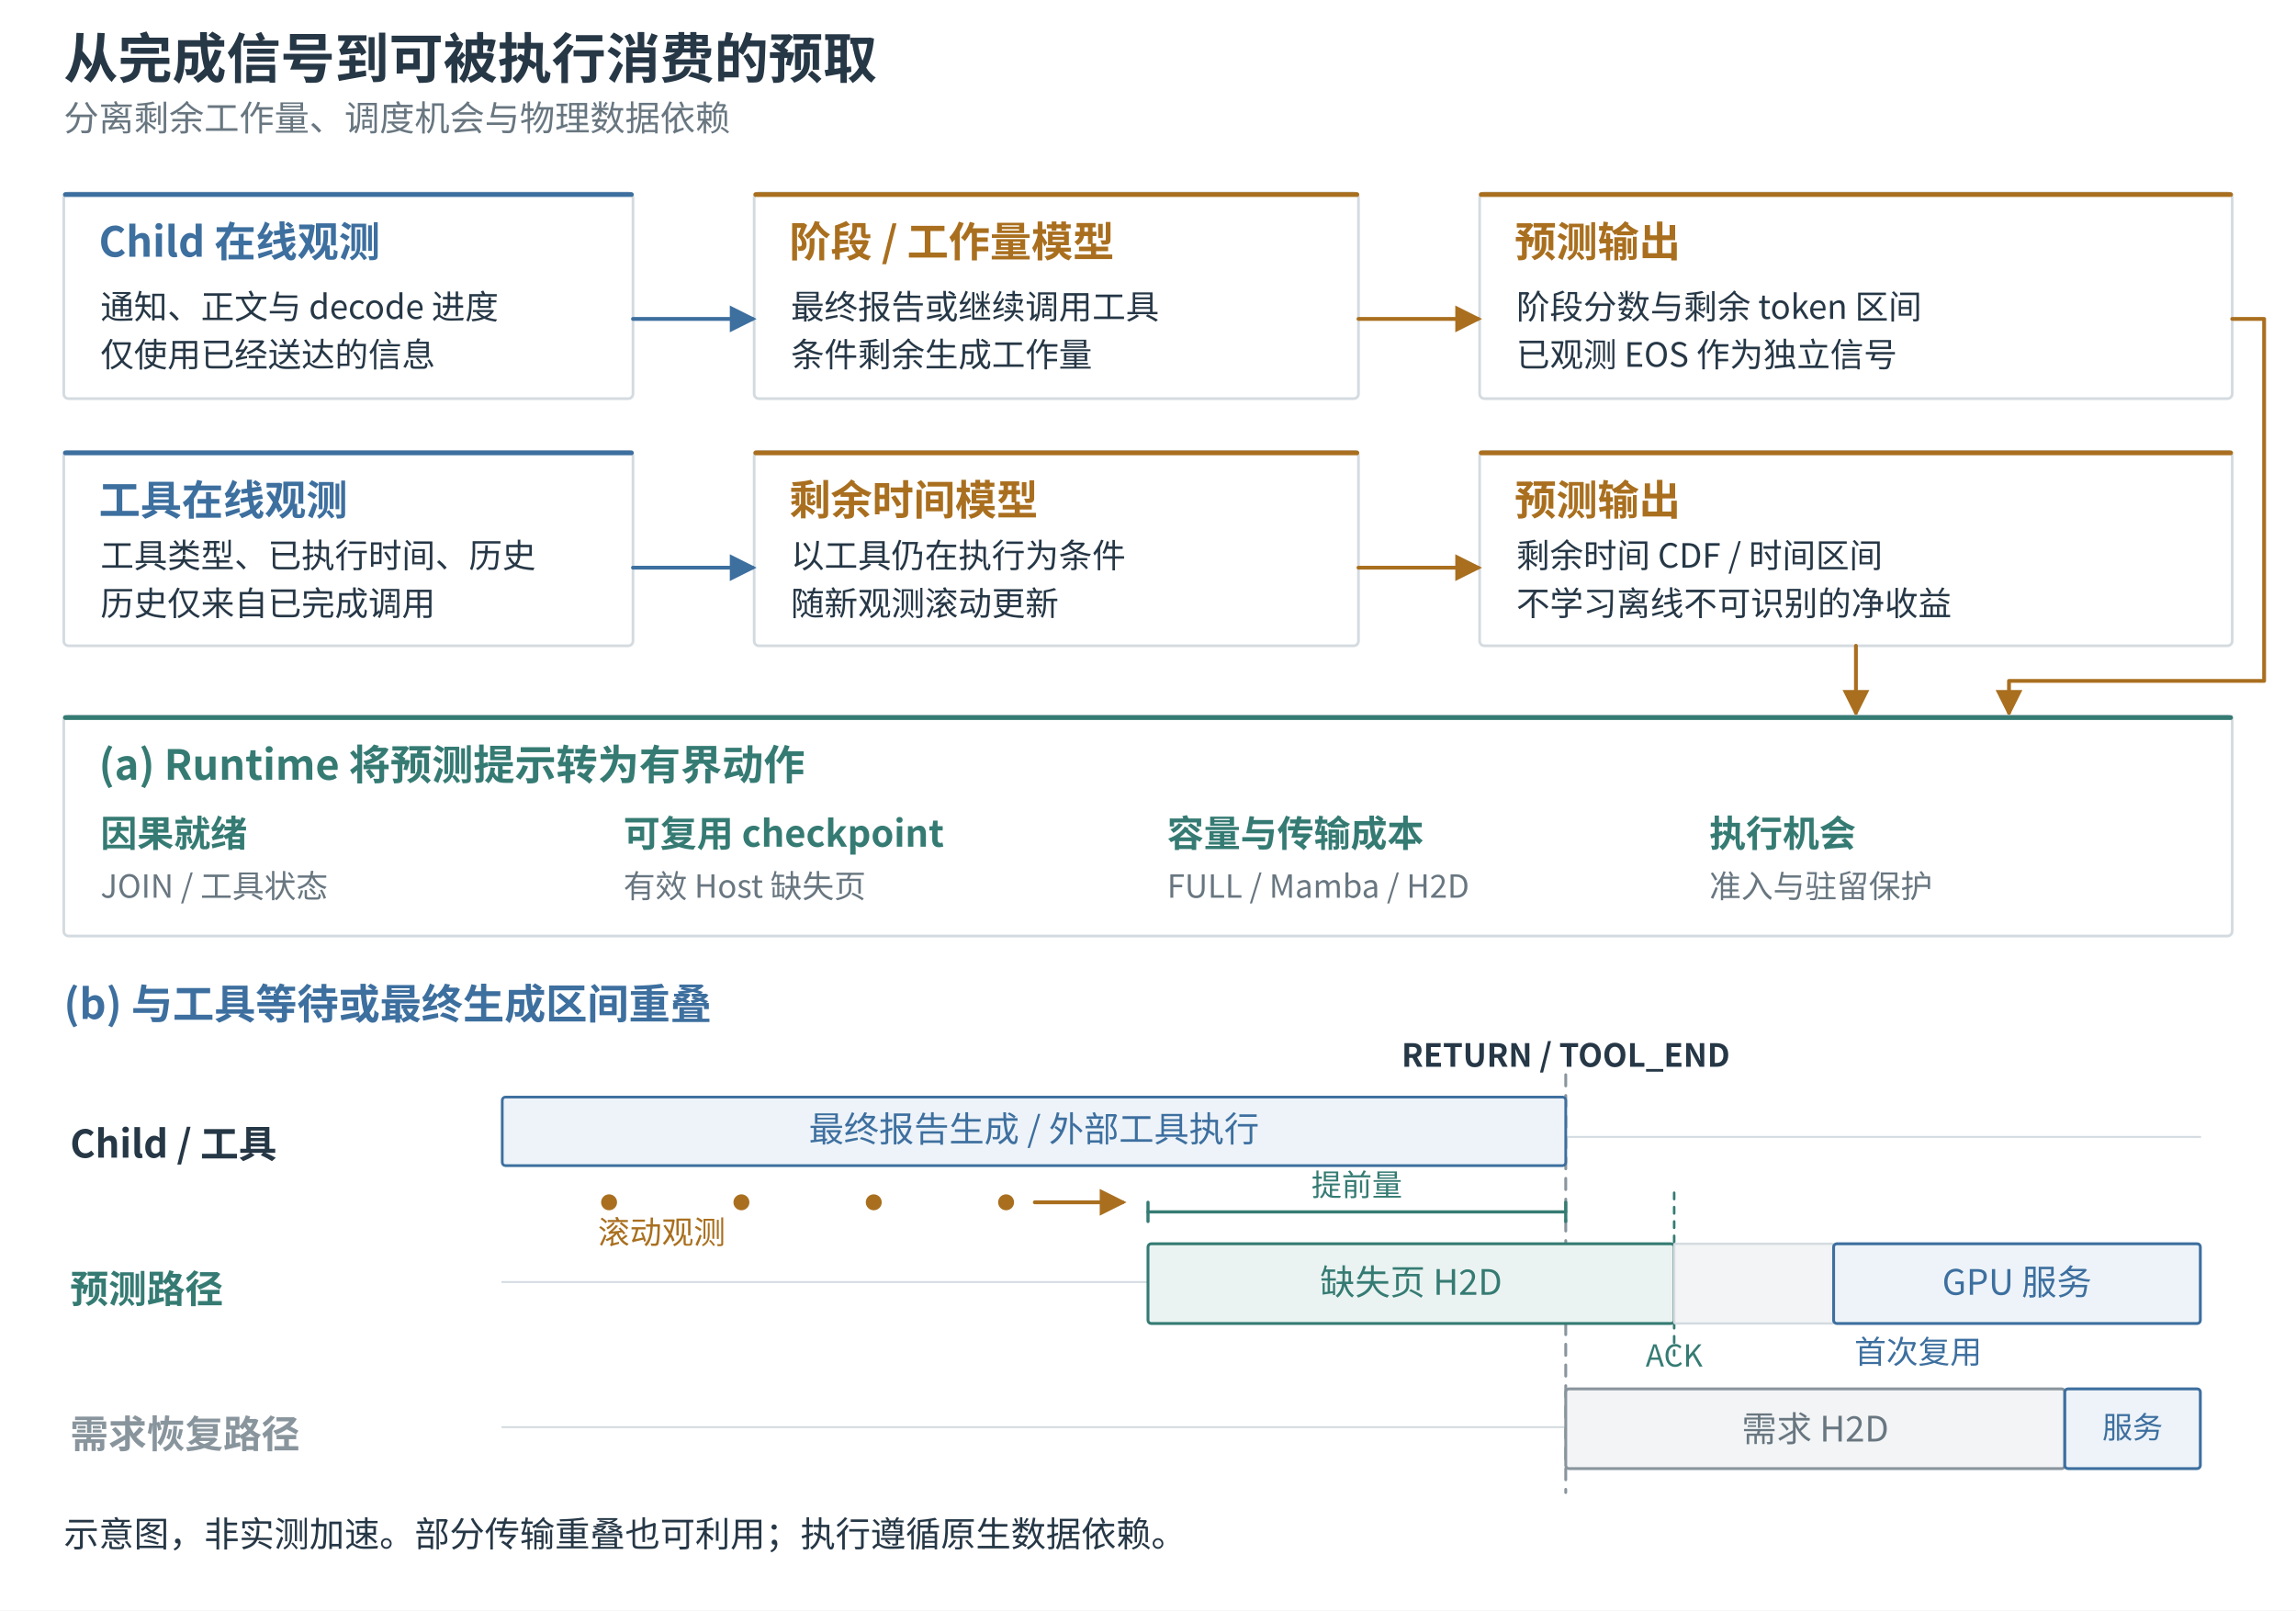
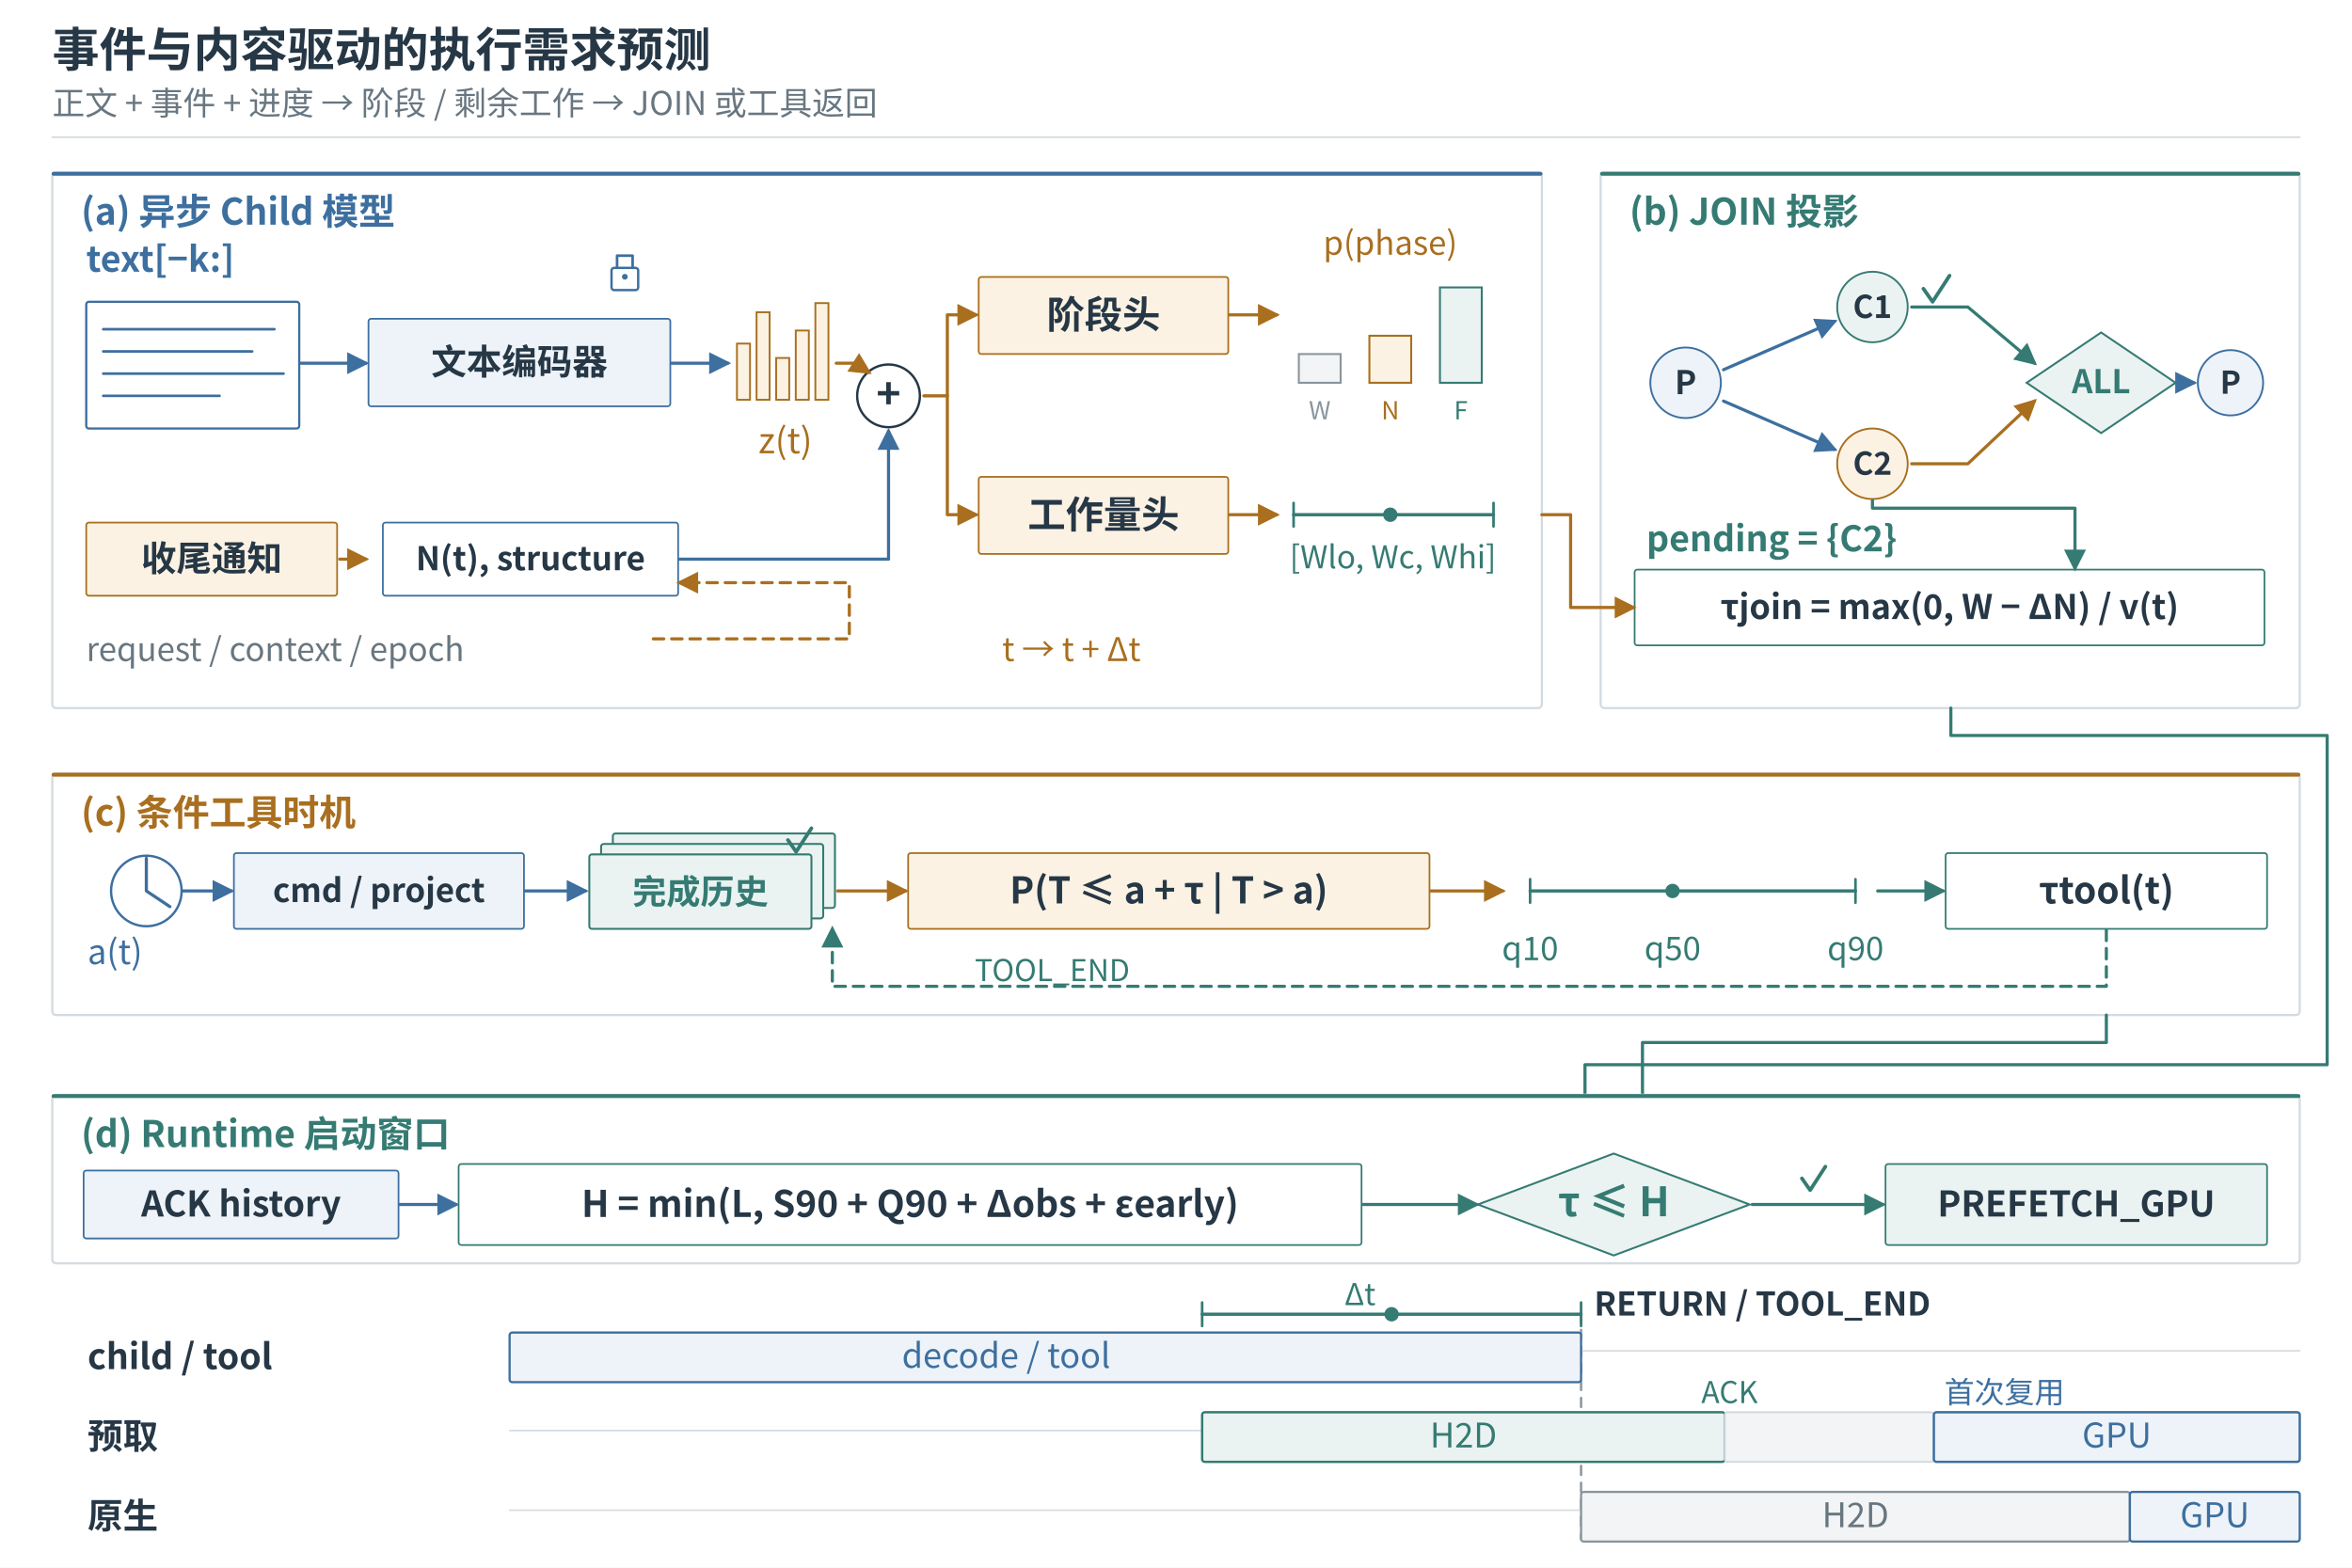
- <svg xmlns="http://www.w3.org/2000/svg" width="7.2in" height="5.05in" viewBox="0 0 1440 1010" role="img" aria-labelledby="title">
+ <svg xmlns="http://www.w3.org/2000/svg" width="7.2in" height="4.8in" viewBox="0 0 1800 1200" role="img" aria-labelledby="title">
  <rect width="100%" height="100%" fill="#ffffff" />
  <defs>
    <marker id="arrow" viewBox="0 0 10 10" refX="8.5" refY="5" markerWidth="7" markerHeight="7" orient="auto">
      <path d="M0 0L10 5L0 10z" fill="#263746" />
    </marker>
    <marker id="blue-arrow" viewBox="0 0 10 10" refX="8.5" refY="5" markerWidth="7" markerHeight="7" orient="auto">
      <path d="M0 0L10 5L0 10z" fill="#3d6f9f" />
    </marker>
    <marker id="teal-arrow" viewBox="0 0 10 10" refX="8.5" refY="5" markerWidth="7" markerHeight="7" orient="auto">
      <path d="M0 0L10 5L0 10z" fill="#357b73" />
    </marker>
    <marker id="amber-arrow" viewBox="0 0 10 10" refX="8.5" refY="5" markerWidth="7" markerHeight="7" orient="auto">
      <path d="M0 0L10 5L0 10z" fill="#a96f1f" />
    </marker>
  </defs>
  <style>text{font-family:"DejaVu Sans",Arial,sans-serif;font-style:normal}.hair{stroke:#d4dbe0;stroke-width:1}</style>
  <style>text{font-family:'Noto Sans CJK SC';letter-spacing:0}path,line{stroke-linejoin:round;stroke-linecap:round}</style>
-   <text x="40" y="49" font-size="34" fill="#263746" font-weight="700" text-anchor="start">从完成信号到可被执行消费的预取</text>
-   <text x="40" y="82" font-size="22" fill="#687680" font-weight="400" text-anchor="start">分离剩余工作量、调度机会与物理数据依赖</text>
-   <rect x="40" y="121" width="357" height="129" rx="3" fill="#ffffff" stroke="#d4dbe0" stroke-width="1.7" />
-   <line x1="41" y1="122" x2="396" y2="122" stroke="#3d6f9f" stroke-width="3" />
-   <text x="62" y="161" font-size="26" fill="#3d6f9f" font-weight="700" text-anchor="start">Child 在线观测</text>
-   <text x="63" y="200" font-size="21" fill="#263746" font-weight="400" text-anchor="start">通知、正文与 decode 进度</text>
-   <text x="63" y="230" font-size="21" fill="#263746" font-weight="400" text-anchor="start">仅使用已经送达的信息</text>
-   <rect x="473" y="121" width="379" height="129" rx="3" fill="#ffffff" stroke="#d4dbe0" stroke-width="1.7" />
-   <line x1="474" y1="122" x2="851" y2="122" stroke="#a96f1f" stroke-width="3" />
-   <text x="495" y="161" font-size="26" fill="#a96f1f" font-weight="700" text-anchor="start">阶段 / 工作量模型</text>
-   <text x="496" y="200" font-size="21" fill="#263746" font-weight="400" text-anchor="start">最终报告或继续调用工具</text>
-   <text x="496" y="230" font-size="21" fill="#263746" font-weight="400" text-anchor="start">条件剩余生成工作量</text>
-   <rect x="928" y="121" width="472" height="129" rx="3" fill="#ffffff" stroke="#d4dbe0" stroke-width="1.7" />
-   <line x1="929" y1="122" x2="1399" y2="122" stroke="#a96f1f" stroke-width="3" />
-   <text x="950" y="161" font-size="26" fill="#a96f1f" font-weight="700" text-anchor="start">预测输出</text>
-   <text x="951" y="200" font-size="21" fill="#263746" font-weight="400" text-anchor="start">阶段分数与剩余 token 区间</text>
-   <text x="951" y="230" font-size="21" fill="#263746" font-weight="400" text-anchor="start">已观测 EOS 作为独立信号</text>
-   <path d="M397 200 L472 200" fill="none" stroke="#3d6f9f" stroke-width="2.4" marker-end="url(#blue-arrow)" />
-   <path d="M852 200 L927 200" fill="none" stroke="#a96f1f" stroke-width="2.4" marker-end="url(#amber-arrow)" />
-   <path d="M1400 200 L1420 200 L1420 427 L1260 427 L1260 447" fill="none" stroke="#a96f1f" stroke-width="2.4" marker-end="url(#amber-arrow)" />
-   <rect x="40" y="283" width="357" height="122" rx="3" fill="#ffffff" stroke="#d4dbe0" stroke-width="1.7" />
-   <line x1="41" y1="284" x2="396" y2="284" stroke="#3d6f9f" stroke-width="3" />
-   <text x="62" y="323" font-size="26" fill="#3d6f9f" font-weight="700" text-anchor="start">工具在线观测</text>
-   <text x="63" y="356" font-size="21" fill="#263746" font-weight="400" text-anchor="start">工具类型、已执行时间、历史</text>
-   <text x="63" y="386" font-size="21" fill="#263746" font-weight="400" text-anchor="start">历史仅来自已完成调用</text>
-   <rect x="473" y="283" width="379" height="122" rx="3" fill="#ffffff" stroke="#d4dbe0" stroke-width="1.7" />
-   <line x1="474" y1="284" x2="851" y2="284" stroke="#a96f1f" stroke-width="3" />
-   <text x="495" y="323" font-size="26" fill="#a96f1f" font-weight="700" text-anchor="start">剩余时间模型</text>
-   <text x="496" y="356" font-size="21" fill="#263746" font-weight="400" text-anchor="start">以工具仍在执行为条件</text>
-   <text x="496" y="386" font-size="21" fill="#263746" font-weight="400" text-anchor="start">随新观测滚动更新</text>
-   <rect x="928" y="283" width="472" height="122" rx="3" fill="#ffffff" stroke="#d4dbe0" stroke-width="1.7" />
-   <line x1="929" y1="284" x2="1399" y2="284" stroke="#a96f1f" stroke-width="3" />
-   <text x="950" y="323" font-size="26" fill="#a96f1f" font-weight="700" text-anchor="start">预测输出</text>
-   <text x="951" y="356" font-size="21" fill="#263746" font-weight="400" text-anchor="start">剩余时间 CDF / 时间区间</text>
-   <text x="951" y="386" font-size="21" fill="#263746" font-weight="400" text-anchor="start">不学习离线不可识别的净收益</text>
-   <path d="M397 356 L472 356" fill="none" stroke="#3d6f9f" stroke-width="2.4" marker-end="url(#blue-arrow)" />
-   <path d="M852 356 L927 356" fill="none" stroke="#a96f1f" stroke-width="2.4" marker-end="url(#amber-arrow)" />
-   <path d="M1164 405 L1164 447" fill="none" stroke="#a96f1f" stroke-width="2.4" marker-end="url(#amber-arrow)" />
-   <rect x="40" y="449" width="1360" height="138" rx="3" fill="#ffffff" stroke="#d4dbe0" stroke-width="1.7" />
-   <line x1="41" y1="450" x2="1399" y2="450" stroke="#357b73" stroke-width="3" />
-   <text x="62" y="489" font-size="26" fill="#357b73" font-weight="700" text-anchor="start">(a) Runtime 将预测提示转为有界动作</text>
-   <text x="63" y="531" font-size="23" fill="#357b73" font-weight="600" text-anchor="start">因果就绪</text>
-   <text x="63" y="563" font-size="20" fill="#687680" font-weight="400" text-anchor="start">JOIN / 工具状态</text>
-   <text x="391" y="531" font-size="23" fill="#357b73" font-weight="600" text-anchor="start">可复用 checkpoint</text>
-   <text x="391" y="563" font-size="20" fill="#687680" font-weight="400" text-anchor="start">有效 Host 缺失页</text>
-   <text x="732" y="531" font-size="23" fill="#357b73" font-weight="600" text-anchor="start">容量与传输成本</text>
-   <text x="732" y="563" font-size="20" fill="#687680" font-weight="400" text-anchor="start">FULL / Mamba / H2D</text>
-   <text x="1072" y="531" font-size="23" fill="#357b73" font-weight="600" text-anchor="start">执行机会</text>
-   <text x="1072" y="563" font-size="20" fill="#687680" font-weight="400" text-anchor="start">准入与驻留保护</text>
-   <text x="40" y="639" font-size="26" fill="#3d6f9f" font-weight="700" text-anchor="start">(b) 与工具等待或最终生成区间重叠</text>
-   <line x1="982" y1="674" x2="982" y2="936" stroke="#89959d" stroke-width="1.8" stroke-dasharray="7 6" />
-   <line x1="1050" y1="748" x2="1050" y2="850" stroke="#357b73" stroke-width="1.6" stroke-dasharray="4 5" />
-   <text x="982" y="669" font-size="20" fill="#263746" font-weight="700" text-anchor="middle">RETURN / TOOL_END</text>
-   <text x="44" y="726" font-size="24" fill="#263746" font-weight="600" text-anchor="start">Child / 工具</text>
-   <text x="44" y="817" font-size="24" fill="#357b73" font-weight="600" text-anchor="start">预测路径</text>
-   <text x="44" y="908" font-size="24" fill="#89959d" font-weight="600" text-anchor="start">需求恢复路径</text>
-   <line x1="315" y1="713" x2="1380" y2="713" stroke="#d4dbe0" stroke-width="1.2" />
-   <line x1="315" y1="804" x2="1380" y2="804" stroke="#d4dbe0" stroke-width="1.2" />
-   <line x1="315" y1="895" x2="1380" y2="895" stroke="#d4dbe0" stroke-width="1.2" />
-   <rect x="315" y="688" width="667" height="43" rx="2" fill="#edf3f8" stroke="#3d6f9f" stroke-width="1.7" />
-   <text x="648.5" y="716" font-size="22" fill="#3d6f9f" font-weight="400" text-anchor="middle">最终报告生成 / 外部工具执行</text>
-   <circle cx="382" cy="754" r="4.5" fill="#a96f1f" stroke="#a96f1f" stroke-width="1" />
-   <circle cx="465" cy="754" r="4.5" fill="#a96f1f" stroke="#a96f1f" stroke-width="1" />
-   <circle cx="548" cy="754" r="4.5" fill="#a96f1f" stroke="#a96f1f" stroke-width="1" />
-   <circle cx="631" cy="754" r="4.5" fill="#a96f1f" stroke="#a96f1f" stroke-width="1" />
-   <path d="M649 754 L704 754" fill="none" stroke="#a96f1f" stroke-width="2.4" marker-end="url(#amber-arrow)" />
-   <text x="375" y="780" font-size="20" fill="#a96f1f" font-weight="400" text-anchor="start">滚动观测</text>
-   <rect x="720" y="780" width="330" height="50" rx="2" fill="#eaf3f1" stroke="#357b73" stroke-width="1.8" />
-   <text x="885.0" y="812" font-size="22" fill="#357b73" font-weight="400" text-anchor="middle">缺失页 H2D</text>
-   <rect x="1050" y="780" width="100" height="50" rx="1" fill="#f2f4f5" stroke="#d4dbe0" stroke-width="1.4" />
-   <rect x="1150" y="780" width="230" height="50" rx="2" fill="#edf3f8" stroke="#3d6f9f" stroke-width="1.8" />
-   <text x="1265.0" y="812" font-size="22" fill="#3d6f9f" font-weight="400" text-anchor="middle">GPU 服务</text>
-   <text x="1050" y="857" font-size="19" fill="#357b73" font-weight="400" text-anchor="middle">ACK</text>
-   <text x="1163" y="855" font-size="20" fill="#3d6f9f" font-weight="400" text-anchor="start">首次复用</text>
-   <line x1="720" y1="760" x2="982" y2="760" stroke="#357b73" stroke-width="2" />
-   <line x1="720" y1="754" x2="720" y2="766" stroke="#357b73" stroke-width="2" />
-   <line x1="982" y1="754" x2="982" y2="766" stroke="#357b73" stroke-width="2" />
-   <text x="851.0" y="750" font-size="19" fill="#357b73" font-weight="400" text-anchor="middle">提前量</text>
-   <rect x="982" y="871" width="313" height="50" rx="2" fill="#f2f4f5" stroke="#89959d" stroke-width="1.8" />
-   <text x="1138.5" y="904" font-size="22" fill="#687680" font-weight="400" text-anchor="middle">需求 H2D</text>
-   <rect x="1295" y="871" width="85" height="50" rx="2" fill="#edf3f8" stroke="#3d6f9f" stroke-width="1.8" />
-   <text x="1337.5" y="902" font-size="19" fill="#3d6f9f" font-weight="400" text-anchor="middle">服务</text>
-   <text x="40" y="970" font-size="22" fill="#263746" font-weight="400" text-anchor="start">示意图，非实测加速。部分传输重叠也可利用；执行遵循原生数据依赖。</text>
+   <text x="40" y="51" font-size="36" fill="#263746" font-weight="700" text-anchor="start">事件与内容驱动的执行需求预测</text>
+   <text x="40" y="88" font-size="25" fill="#687680" font-weight="400" text-anchor="start">正文 + 事件 + 进度 → 阶段 / 剩余工作 → JOIN 或工具返回</text>
+   <line x1="40" y1="105" x2="1760" y2="105" stroke="#d4dbe0" stroke-width="1.3" />
+   <rect x="40" y="132" width="1140" height="410" rx="3" fill="#ffffff" stroke="#d4dbe0" stroke-width="1.7" />
+   <line x1="41" y1="133" x2="1179" y2="133" stroke="#3d6f9f" stroke-width="3" />
+   <text x="62" y="172" font-size="28" fill="#3d6f9f" font-weight="700" text-anchor="start">(a) 异步 Child 模型</text>
+   <text x="66" y="208" font-size="27" fill="#3d6f9f" font-weight="600" text-anchor="start">text[−k:]</text>
+   <rect x="66" y="231" width="163" height="97" rx="2" fill="#ffffff" stroke="#3d6f9f" stroke-width="1.7" />
+   <line x1="79" y1="252" x2="210" y2="252" stroke="#3d6f9f" stroke-width="2" />
+   <line x1="79" y1="269" x2="193" y2="269" stroke="#3d6f9f" stroke-width="2" />
+   <line x1="79" y1="286" x2="217" y2="286" stroke="#3d6f9f" stroke-width="2" />
+   <line x1="79" y1="303" x2="168" y2="303" stroke="#3d6f9f" stroke-width="2" />
+   <path d="M230 278 L280 278" fill="none" stroke="#3d6f9f" stroke-width="2.4" marker-end="url(#blue-arrow)" />
+   <rect x="282" y="244" width="231" height="67" rx="2" fill="#edf3f8" stroke="#3d6f9f" stroke-width="1.3" />
+   <text x="397.5" y="286.68" font-size="27" fill="#263746" font-weight="600" text-anchor="middle">文本编码器</text>
+   <path d="M472.25 205.05 L472.25 195.7 L484.15 195.7 L484.15 205.05" fill="none" stroke="#3d6f9f" stroke-width="2" />
+   <rect x="468" y="205.05" width="20.4" height="17.0" rx="2" fill="#ffffff" stroke="#3d6f9f" stroke-width="1.8" />
+   <circle cx="478.2" cy="211.85" r="1.7" fill="#3d6f9f" stroke="#3d6f9f" stroke-width="1" />
+   <path d="M514 278 L557 278" fill="none" stroke="#3d6f9f" stroke-width="2.4" marker-end="url(#blue-arrow)" />
+   <rect x="564" y="263" width="10" height="43" rx="0" fill="#fbf2e3" stroke="#a96f1f" stroke-width="1.4" />
+   <rect x="579" y="239" width="10" height="67" rx="0" fill="#fbf2e3" stroke="#a96f1f" stroke-width="1.4" />
+   <rect x="594" y="274" width="10" height="32" rx="0" fill="#fbf2e3" stroke="#a96f1f" stroke-width="1.4" />
+   <rect x="609" y="253" width="10" height="53" rx="0" fill="#fbf2e3" stroke="#a96f1f" stroke-width="1.4" />
+   <rect x="624" y="232" width="10" height="74" rx="0" fill="#fbf2e3" stroke="#a96f1f" stroke-width="1.4" />
+   <text x="601" y="347" font-size="27" fill="#a96f1f" font-weight="400" text-anchor="middle">z(t)</text>
+   <rect x="66" y="400" width="192" height="56" rx="2" fill="#fbf2e3" stroke="#a96f1f" stroke-width="1.3" />
+   <text x="162.0" y="437.18" font-size="27" fill="#263746" font-weight="600" text-anchor="middle">收尾通知</text>
+   <rect x="293" y="400" width="226" height="56" rx="2" fill="#ffffff" stroke="#3d6f9f" stroke-width="1.3" />
+   <text x="406.0" y="436.5" font-size="25" fill="#263746" font-weight="600" text-anchor="middle">N(t), structure</text>
+   <circle cx="680" cy="303" r="24" fill="#ffffff" stroke="#263746" stroke-width="1.8" />
+   <text x="680" y="313" font-size="32" fill="#263746" font-weight="700" text-anchor="middle">+</text>
+   <path d="M640 278 L654 278 L665 285" fill="none" stroke="#a96f1f" stroke-width="2.4" marker-end="url(#amber-arrow)" />
+   <path d="M260 428 L280 428" fill="none" stroke="#a96f1f" stroke-width="2.4" marker-end="url(#amber-arrow)" />
+   <path d="M520 428 L680 428 L680 330" fill="none" stroke="#3d6f9f" stroke-width="2.4" marker-end="url(#blue-arrow)" />
+   <path d="M707 303 L725 303 L725 241 L747 241" fill="none" stroke="#a96f1f" stroke-width="2.4" marker-end="url(#amber-arrow)" />
+   <path d="M725 303 L725 394 L747 394" fill="none" stroke="#a96f1f" stroke-width="2.4" marker-end="url(#amber-arrow)" />
+   <rect x="749" y="212" width="191" height="59" rx="2" fill="#fbf2e3" stroke="#a96f1f" stroke-width="1.3" />
+   <text x="844.5" y="251.36" font-size="29" fill="#263746" font-weight="600" text-anchor="middle">阶段头</text>
+   <rect x="749" y="365" width="191" height="59" rx="2" fill="#fbf2e3" stroke="#a96f1f" stroke-width="1.3" />
+   <text x="844.5" y="404.36" font-size="29" fill="#263746" font-weight="600" text-anchor="middle">工作量头</text>
+   <path d="M941 241 L977 241" fill="none" stroke="#a96f1f" stroke-width="2.4" marker-end="url(#amber-arrow)" />
+   <path d="M941 394 L977 394" fill="none" stroke="#a96f1f" stroke-width="2.4" marker-end="url(#amber-arrow)" />
+   <rect x="994" y="271" width="32" height="22" rx="0" fill="#f2f4f5" stroke="#89959d" stroke-width="1.5" />
+   <text x="1010" y="321" font-size="19" fill="#89959d" font-weight="400" text-anchor="middle">W</text>
+   <rect x="1048" y="257" width="32" height="36" rx="0" fill="#fbf2e3" stroke="#a96f1f" stroke-width="1.5" />
+   <text x="1064" y="321" font-size="19" fill="#a96f1f" font-weight="400" text-anchor="middle">N</text>
+   <rect x="1102" y="220" width="32" height="73" rx="0" fill="#eaf3f1" stroke="#357b73" stroke-width="1.5" />
+   <text x="1118" y="321" font-size="19" fill="#357b73" font-weight="400" text-anchor="middle">F</text>
+   <text x="1064" y="195" font-size="25" fill="#a96f1f" font-weight="400" text-anchor="middle">p(phase)</text>
+   <line x1="990" y1="394" x2="1143" y2="394" stroke="#357b73" stroke-width="2.5" />
+   <line x1="990" y1="385" x2="990" y2="403" stroke="#357b73" stroke-width="2" />
+   <line x1="1143" y1="385" x2="1143" y2="403" stroke="#357b73" stroke-width="2" />
+   <circle cx="1064" cy="394" r="5" fill="#357b73" stroke="#357b73" stroke-width="1" />
+   <text x="1066" y="435" font-size="24" fill="#357b73" font-weight="400" text-anchor="middle">[Wlo, Wc, Whi]</text>
+   <text x="66" y="506" font-size="25" fill="#687680" font-weight="400" text-anchor="start">request / context / epoch</text>
+   <path d="M500 489 L650 489 L650 446 L520 446" fill="none" stroke="#a96f1f" stroke-width="2.4" stroke-dasharray="8 6" marker-end="url(#amber-arrow)" />
+   <text x="767" y="506" font-size="25" fill="#a96f1f" font-weight="400" text-anchor="start">t → t + Δt</text>
+   <rect x="1225" y="132" width="535" height="410" rx="3" fill="#ffffff" stroke="#d4dbe0" stroke-width="1.7" />
+   <line x1="1226" y1="133" x2="1759" y2="133" stroke="#357b73" stroke-width="3" />
+   <text x="1247" y="172" font-size="28" fill="#357b73" font-weight="700" text-anchor="start">(b) JOIN 投影</text>
+   <circle cx="1290" cy="293" r="27" fill="#edf3f8" stroke="#3d6f9f" stroke-width="1.4" />
+   <text x="1290" y="301.75" font-size="25" fill="#263746" font-weight="700" text-anchor="middle">P</text>
+   <circle cx="1433" cy="235" r="27" fill="#eaf3f1" stroke="#357b73" stroke-width="1.4" />
+   <text x="1433" y="243.4" font-size="24" fill="#263746" font-weight="700" text-anchor="middle">C1</text>
+   <circle cx="1433" cy="355" r="27" fill="#fbf2e3" stroke="#a96f1f" stroke-width="1.4" />
+   <text x="1433" y="363.4" font-size="24" fill="#263746" font-weight="700" text-anchor="middle">C2</text>
+   <path d="M1472 221.0 L1479.0 231 L1492 211" fill="none" stroke="#357b73" stroke-width="2.8" />
+   <polygon points="1608,254.5 1665.0,293 1608,331.5 1551.0,293" fill="#eaf3f1" stroke="#357b73" stroke-width="1.5" />
+   <text x="1608" y="301" font-size="25" fill="#357b73" font-weight="700" text-anchor="middle">ALL</text>
+   <circle cx="1707" cy="293" r="25" fill="#edf3f8" stroke="#3d6f9f" stroke-width="1.4" />
+   <text x="1707" y="301.4" font-size="24" fill="#263746" font-weight="700" text-anchor="middle">P</text>
+   <path d="M1319 283 L1404 246" fill="none" stroke="#3d6f9f" stroke-width="2.4" marker-end="url(#blue-arrow)" />
+   <path d="M1319 307 L1404 344" fill="none" stroke="#3d6f9f" stroke-width="2.4" marker-end="url(#blue-arrow)" />
+   <path d="M1463 235 L1506 235 L1557 278" fill="none" stroke="#357b73" stroke-width="2.4" marker-end="url(#teal-arrow)" />
+   <path d="M1463 355 L1506 355 L1557 307" fill="none" stroke="#a96f1f" stroke-width="2.4" marker-end="url(#amber-arrow)" />
+   <path d="M1666 293 L1679 293" fill="none" stroke="#3d6f9f" stroke-width="2.4" marker-end="url(#blue-arrow)" />
+   <text x="1260" y="422" font-size="27" fill="#357b73" font-weight="600" text-anchor="start">pending = {C2}</text>
+   <rect x="1251" y="436" width="482" height="58" rx="2" fill="#ffffff" stroke="#357b73" stroke-width="1.3" />
+   <text x="1492.0" y="473.84" font-size="26" fill="#263746" font-weight="600" text-anchor="middle">τjoin = max(0, W − ΔN) / v(t)</text>
+   <path d="M1180 394 L1202 394 L1202 465 L1250 465" fill="none" stroke="#a96f1f" stroke-width="2.4" marker-end="url(#amber-arrow)" />
+   <path d="M1433 383 L1433 389 L1588 389 L1588 435" fill="none" stroke="#357b73" stroke-width="2.4" marker-end="url(#teal-arrow)" />
+   <path d="M1493 542 L1493 563 L1781 563 L1781 815 L1213 815 L1213 887" fill="none" stroke="#357b73" stroke-width="2.4" marker-end="url(#teal-arrow)" />
+   <rect x="40" y="592" width="1720" height="185" rx="3" fill="#ffffff" stroke="#d4dbe0" stroke-width="1.7" />
+   <line x1="41" y1="593" x2="1759" y2="593" stroke="#a96f1f" stroke-width="3" />
+   <text x="62" y="632" font-size="28" fill="#a96f1f" font-weight="700" text-anchor="start">(c) 条件工具时机</text>
+   <circle cx="112" cy="682" r="27" fill="#ffffff" stroke="#3d6f9f" stroke-width="1.8" />
+   <path d="M112 657 L112 682 L130 694" fill="none" stroke="#3d6f9f" stroke-width="2.4" />
+   <text x="67" y="738" font-size="26" fill="#3d6f9f" font-weight="400" text-anchor="start">a(t)</text>
+   <path d="M140 682 L177 682" fill="none" stroke="#3d6f9f" stroke-width="2.4" marker-end="url(#blue-arrow)" />
+   <rect x="179" y="653" width="222" height="58" rx="2" fill="#edf3f8" stroke="#3d6f9f" stroke-width="1.3" />
+   <text x="290.0" y="690.5" font-size="25" fill="#263746" font-weight="600" text-anchor="middle">cmd / project</text>
+   <path d="M402 682 L448 682" fill="none" stroke="#3d6f9f" stroke-width="2.4" marker-end="url(#blue-arrow)" />
+   <rect x="469" y="638" width="170" height="57" rx="2" fill="#eaf3f1" stroke="#357b73" stroke-width="1.5" />
+   <rect x="460" y="646" width="170" height="57" rx="2" fill="#eaf3f1" stroke="#357b73" stroke-width="1.5" />
+   <rect x="451" y="654" width="170" height="57" rx="2" fill="#eaf3f1" stroke="#357b73" stroke-width="1.5" />
+   <text x="536" y="692" font-size="26" fill="#357b73" font-weight="700" text-anchor="middle">完成历史</text>
+   <path d="M603 643.0 L609.3 652 L621 634" fill="none" stroke="#357b73" stroke-width="2.8" />
+   <path d="M641 682 L693 682" fill="none" stroke="#a96f1f" stroke-width="2.4" marker-end="url(#amber-arrow)" />
+   <rect x="695" y="653" width="399" height="58" rx="2" fill="#fbf2e3" stroke="#a96f1f" stroke-width="1.3" />
+   <text x="894.5" y="691.52" font-size="28" fill="#263746" font-weight="600" text-anchor="middle">P(T ≤ a + τ | T &gt; a)</text>
+   <path d="M1095 682 L1150 682" fill="none" stroke="#a96f1f" stroke-width="2.4" marker-end="url(#amber-arrow)" />
+   <line x1="1171" y1="682" x2="1420" y2="682" stroke="#357b73" stroke-width="2.5" />
+   <line x1="1171" y1="673" x2="1171" y2="691" stroke="#357b73" stroke-width="2" />
+   <line x1="1420" y1="673" x2="1420" y2="691" stroke="#357b73" stroke-width="2" />
+   <circle cx="1280" cy="682" r="5" fill="#357b73" stroke="#357b73" stroke-width="1" />
+   <text x="1171" y="735" font-size="25" fill="#357b73" font-weight="400" text-anchor="middle">q10</text>
+   <text x="1280" y="735" font-size="25" fill="#357b73" font-weight="400" text-anchor="middle">q50</text>
+   <text x="1420" y="735" font-size="25" fill="#357b73" font-weight="400" text-anchor="middle">q90</text>
+   <path d="M1437 682 L1487 682" fill="none" stroke="#357b73" stroke-width="2.4" marker-end="url(#teal-arrow)" />
+   <rect x="1489" y="653" width="246" height="58" rx="2" fill="#ffffff" stroke="#357b73" stroke-width="1.3" />
+   <text x="1612.0" y="691.52" font-size="28" fill="#263746" font-weight="600" text-anchor="middle">τtool(t)</text>
+   <path d="M1612 712 L1612 755 L637 755 L637 711" fill="none" stroke="#357b73" stroke-width="2.4" stroke-dasharray="8 6" marker-end="url(#teal-arrow)" />
+   <text x="746" y="751" font-size="23" fill="#357b73" font-weight="400" text-anchor="start">TOOL_END</text>
+   <path d="M1612 777 L1612 798 L1257 798 L1257 887" fill="none" stroke="#357b73" stroke-width="2.4" marker-end="url(#teal-arrow)" />
+   <rect x="40" y="838" width="1720" height="129" rx="3" fill="#ffffff" stroke="#d4dbe0" stroke-width="1.7" />
+   <line x1="41" y1="839" x2="1759" y2="839" stroke="#357b73" stroke-width="3" />
+   <text x="62" y="878" font-size="28" fill="#357b73" font-weight="700" text-anchor="start">(d) Runtime 启动窗口</text>
+   <rect x="64" y="896" width="241" height="52" rx="2" fill="#edf3f8" stroke="#3d6f9f" stroke-width="1.3" />
+   <text x="184.5" y="931.18" font-size="27" fill="#263746" font-weight="600" text-anchor="middle">ACK history</text>
+   <path d="M306 922 L349 922" fill="none" stroke="#3d6f9f" stroke-width="2.4" marker-end="url(#blue-arrow)" />
+   <rect x="351" y="891" width="691" height="62" rx="2" fill="#ffffff" stroke="#357b73" stroke-width="1.3" />
+   <text x="696.5" y="931.52" font-size="28" fill="#263746" font-weight="600" text-anchor="middle">H = min(L, S90 + Q90 + Δobs + εearly)</text>
+   <path d="M1043 922 L1130 922" fill="none" stroke="#357b73" stroke-width="2.4" marker-end="url(#teal-arrow)" />
+   <polygon points="1235,883.0 1339.0,922 1235,961.0 1131.0,922" fill="#eaf3f1" stroke="#357b73" stroke-width="1.5" />
+   <text x="1235" y="931" font-size="31" fill="#357b73" font-weight="700" text-anchor="middle">τ ≤ H</text>
+   <path d="M1341 922 L1441 922" fill="none" stroke="#357b73" stroke-width="2.4" marker-end="url(#teal-arrow)" />
+   <path d="M1379 902.0 L1385.3 911 L1397 893" fill="none" stroke="#357b73" stroke-width="2.8" />
+   <rect x="1443" y="891" width="292" height="62" rx="2" fill="#eaf3f1" stroke="#357b73" stroke-width="1.3" />
+   <text x="1589.0" y="931.18" font-size="27" fill="#263746" font-weight="600" text-anchor="middle">PREFETCH_GPU</text>
+   <line x1="1210" y1="1005" x2="1210" y2="1178" stroke="#89959d" stroke-width="1.8" stroke-dasharray="7 6" />
+   <text x="1220" y="1007" font-size="25" fill="#263746" font-weight="600" text-anchor="start">RETURN / TOOL_END</text>
+   <line x1="920" y1="1006" x2="1210" y2="1006" stroke="#357b73" stroke-width="2.5" />
+   <line x1="920" y1="997" x2="920" y2="1015" stroke="#357b73" stroke-width="2" />
+   <line x1="1210" y1="997" x2="1210" y2="1015" stroke="#357b73" stroke-width="2" />
+   <circle cx="1065.0" cy="1006" r="5" fill="#357b73" stroke="#357b73" stroke-width="1" />
+   <text x="1029" y="999" font-size="23" fill="#357b73" font-weight="400" text-anchor="start">Δt</text>
+   <text x="67" y="1048" font-size="27" fill="#263746" font-weight="600" text-anchor="start">child / tool</text>
+   <line x1="390" y1="1034" x2="1760" y2="1034" stroke="#d4dbe0" stroke-width="1.2" />
+   <text x="67" y="1109" font-size="27" fill="#263746" font-weight="600" text-anchor="start">预取</text>
+   <line x1="390" y1="1095" x2="1760" y2="1095" stroke="#d4dbe0" stroke-width="1.2" />
+   <text x="67" y="1170" font-size="27" fill="#263746" font-weight="600" text-anchor="start">原生</text>
+   <line x1="390" y1="1156" x2="1760" y2="1156" stroke="#d4dbe0" stroke-width="1.2" />
+   <rect x="390" y="1020" width="820" height="38" rx="2" fill="#edf3f8" stroke="#3d6f9f" stroke-width="1.7" />
+   <text x="770" y="1047" font-size="26" fill="#3d6f9f" font-weight="400" text-anchor="middle">decode / tool</text>
+   <rect x="920" y="1081" width="400" height="38" rx="2" fill="#eaf3f1" stroke="#357b73" stroke-width="1.8" />
+   <text x="1120.0" y="1108" font-size="26" fill="#357b73" font-weight="400" text-anchor="middle">H2D</text>
+   <rect x="1320" y="1081" width="160" height="38" rx="2" fill="#f2f4f5" stroke="#d4dbe0" stroke-width="1.5" />
+   <rect x="1480" y="1081" width="280" height="38" rx="2" fill="#edf3f8" stroke="#3d6f9f" stroke-width="1.8" />
+   <text x="1620.0" y="1108" font-size="26" fill="#3d6f9f" font-weight="400" text-anchor="middle">GPU</text>
+   <text x="1302" y="1074" font-size="23" fill="#357b73" font-weight="400" text-anchor="start">ACK</text>
+   <text x="1488" y="1074" font-size="23" fill="#3d6f9f" font-weight="400" text-anchor="start">首次复用</text>
+   <rect x="1210" y="1142" width="420" height="38" rx="2" fill="#f2f4f5" stroke="#89959d" stroke-width="1.7" />
+   <text x="1420.0" y="1169" font-size="26" fill="#687680" font-weight="400" text-anchor="middle">H2D</text>
+   <rect x="1630" y="1142" width="130" height="38" rx="2" fill="#edf3f8" stroke="#3d6f9f" stroke-width="1.7" />
+   <text x="1695.0" y="1169" font-size="26" fill="#3d6f9f" font-weight="400" text-anchor="middle">GPU</text>
</svg>
